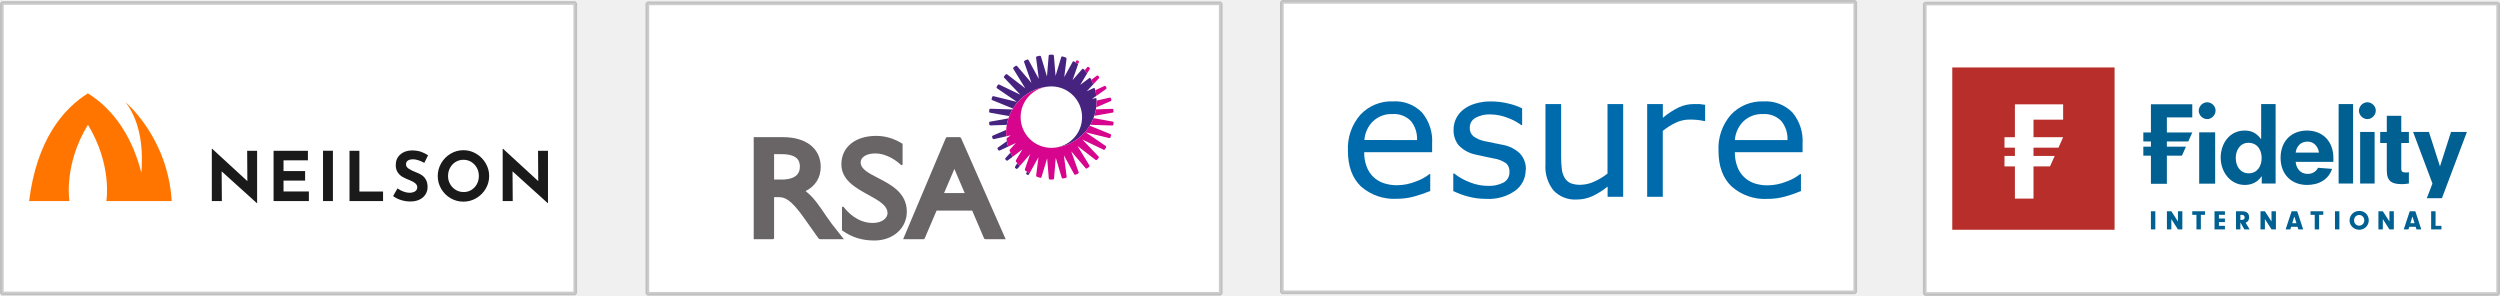
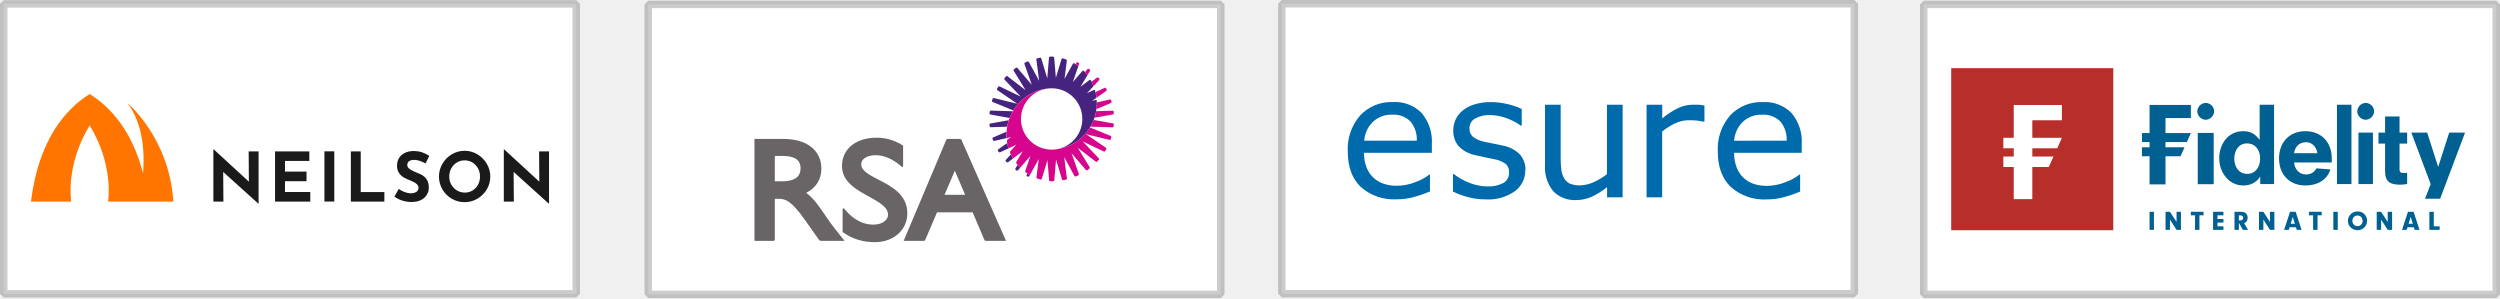
- <svg xmlns="http://www.w3.org/2000/svg" version="1.1" viewBox="0 0 334.639 39.602" fill="none" stroke="none" stroke-linecap="square" stroke-miterlimit="10" id="svg5" xml:space="preserve" width="334.639" height="39.602">
+ <svg xmlns="http://www.w3.org/2000/svg" version="1.1" viewBox="0 0 335.143 39.965" fill="none" stroke="none" stroke-linecap="square" stroke-miterlimit="10" id="svg5" xml:space="preserve" width="335.143" height="39.965">
  <defs id="defs5">
    <linearGradient id="swatch9">
      <stop style="stop-color:#000000;stop-opacity:1;" offset="0" id="stop9" />
    </linearGradient>
    <clipPath id="clipPath2458">
      <path d="M 0,0 H 595.276 V 841.89 H 0 Z" id="path2460" />
    </clipPath>
    <clipPath id="clipPath2466">
      <path d="M 431.68,746.748 H 559.843 V 812.89 H 431.68 Z" id="path2468" />
    </clipPath>
    <clipPath id="clipPath2476">
      <path d="m 434.91,748.318 h 115.935 v 59.856 H 434.91 Z" id="path2478" />
    </clipPath>
    <clipPath id="clipPath2496">
      <path d="M 0,-9.921 H 609.449 V 485.843 H 0 Z" id="path2498" />
    </clipPath>
    <clipPath id="clipPath2504">
      <path d="m -23.798,-9.696 c 0,0 1.429,0.677 1.805,0.828 0.376,0.15 1.203,0.601 1.203,0.601 0,0 1.128,1.354 2.03,1.73 0.902,0.376 3.309,1.278 3.459,1.654 0.15,0.376 1.955,1.353 2.632,1.729 0.677,0.376 2.481,1.279 2.481,1.279 0,0 0.903,1.128 1.805,1.579 0.902,0.451 2.707,1.654 2.707,1.654 0,0 1.504,1.354 2.406,1.805 0.903,0.451 1.805,0.902 1.805,0.902 0,0 2.105,1.73 2.932,2.256 0.828,0.526 2.482,1.128 2.482,1.128 0,0 1.429,1.579 2.181,1.955 0.752,0.376 1.879,0.978 1.879,0.978 0,0 1.053,0.752 1.354,0.902 0.301,0.15 1.128,0.827 1.504,1.203 0.376,0.376 1.353,0.827 1.353,0.827 0,0 0.978,0.677 1.429,0.903 0.451,0.225 1.203,0.752 1.203,0.752 0,0 0.677,0.902 1.504,1.428 0.827,0.527 1.579,0.978 1.579,0.978 0,0 1.579,0.977 1.88,1.128 0.301,0.15 0.677,0.752 1.354,1.128 0.676,0.376 1.729,0.827 1.729,0.827 0,0 0.827,0.827 1.504,1.278 0.677,0.451 1.128,0.752 1.128,0.752 0,0 0.752,0.827 1.278,1.128 0.527,0.301 0.978,0.526 0.978,0.526 0,0 0.977,0.827 1.504,1.128 0.526,0.301 1.203,0.677 1.203,0.677 0,0 0.376,0.526 1.203,1.053 0.827,0.526 1.203,0.677 1.203,0.677 0,0 0.827,1.127 1.805,1.729 0.977,0.602 1.428,0.827 1.428,0.827 0,0 0.828,0.827 1.504,1.203 0.677,0.376 1.279,0.602 1.279,0.602 0,0 1.804,1.504 2.255,1.88 0.452,0.376 0.903,1.053 1.504,1.353 0.602,0.301 1.354,0.602 1.354,0.602 0,0 1.128,0.977 1.805,1.429 0.676,0.451 0.977,0.676 0.977,0.676 0,0 1.128,1.053 1.805,1.429 0.677,0.376 1.654,0.978 1.654,0.978 0,0 0.226,0.752 0.827,0.977 0.602,0.226 0.677,0.301 0.677,0.301 0,0 1.278,1.353 2.105,1.88 0.828,0.526 2.106,1.429 2.106,1.429 0,0 0.827,0.676 1.128,0.902 0.301,0.225 0.752,0.601 0.752,0.601 0,0 0.451,0.903 2.03,2.031 1.579,1.128 2.632,1.729 2.632,1.729 0,0 1.729,1.88 2.481,2.707 0.752,0.827 1.579,1.579 2.482,2.181 0.902,0.601 1.729,0.977 1.729,0.977 0,0 1.579,2.106 2.858,3.234 1.278,1.128 2.932,1.654 2.932,1.654 0,0 1.73,2.331 2.782,3.083 1.053,0.752 3.008,1.579 3.008,1.579 0,0 1.579,2.106 2.557,2.858 0.977,0.752 2.932,1.804 2.932,1.804 0,0 2.031,2.557 3.083,3.384 1.053,0.827 2.933,1.655 2.933,1.655 0,0 1.654,1.804 2.482,2.556 0.827,0.752 2.556,1.579 2.556,1.579 0,0 1.579,1.955 2.632,2.858 1.053,0.902 3.008,2.03 3.008,2.03 0,0 1.278,2.181 2.481,3.158 1.203,0.978 3.158,1.88 3.158,1.88 0,0 1.354,2.256 2.858,3.534 1.504,1.279 3.459,2.031 3.459,2.031 0,0 1.278,2.481 2.481,3.534 1.203,1.053 3.76,2.256 3.76,2.256 0,0 1.278,2.631 2.933,3.985 1.654,1.354 3.083,1.955 3.083,1.955 0,0 1.353,2.707 2.782,3.835 1.428,1.128 3.233,2.331 3.233,2.331 0,0 1.73,3.234 3.158,4.361 1.429,1.128 3.61,2.106 3.61,2.106 0,0 1.654,3.309 3.083,4.286 1.428,0.978 3.308,1.88 3.308,1.88 0,0 1.053,2.857 2.858,4.361 1.804,1.504 3.383,2.106 3.383,2.106 0,0 1.58,3.684 2.933,4.662 1.354,0.977 3.76,2.105 3.76,2.105 0,0 1.128,2.933 2.707,4.136 1.579,1.203 3.76,2.331 3.76,2.331 0,0 0.902,3.309 2.782,4.738 1.88,1.428 4.06,2.406 4.06,2.406 0,0 0.752,2.857 2.632,4.512 1.88,1.654 4.286,2.782 4.286,2.782 0,0 0.677,2.857 2.858,4.812 2.18,1.955 3.985,2.858 3.985,2.858 0,0 0.752,3.008 3.609,5.188 2.858,2.181 3.76,2.632 3.76,2.632 0,0 0.902,3.384 3.008,5.113 2.105,1.73 4.211,3.008 4.211,3.008 0,0 0.526,3.234 2.932,5.113 2.407,1.88 3.835,2.858 3.835,2.858 0,0 1.354,4.06 3.234,5.489 1.88,1.429 3.91,2.782 3.91,2.782 0,0 1.654,4.211 3.609,5.941 1.955,1.729 4.061,2.557 4.061,2.557 0,0 0.526,3.308 2.406,5.263 1.88,1.955 3.459,2.933 3.459,2.933 0,0 1.354,3.384 3.459,5.414 2.105,2.03 4.211,3.609 4.211,3.609 0,0 0.601,3.685 3.158,5.715 2.557,2.03 4.286,3.234 4.286,3.234 0,0 1.429,4.135 3.76,6.166 2.331,2.03 3.91,3.383 3.91,3.383 0,0 0.902,3.234 3.534,5.715 2.632,2.482 4.662,3.76 4.662,3.76 0,0 0.602,3.534 3.459,5.94 2.858,2.407 3.234,2.256 3.234,2.256 l 2.105,1.579 c 0,0 0.226,2.482 3.083,5.039 2.858,2.556 3.309,2.406 3.309,2.406 0,0 1.278,1.053 1.804,1.429 0.527,0.375 0.903,0.676 0.903,0.676 0,0 0.601,2.632 2.782,4.813 2.181,2.18 3.835,2.782 3.835,2.782 0,0 1.203,0.978 1.579,1.203 0.376,0.226 0.978,0.677 0.978,0.677 0,0 1.127,3.309 3.308,5.113 2.181,1.805 4.286,2.632 4.286,2.632 l 2.031,1.203 c 0,0 0.751,2.707 3.308,4.888 2.557,2.181 5.038,3.083 5.038,3.083 l 2.557,1.729 c 0,0 0.827,2.933 3.835,4.738 3.008,1.804 4.887,2.707 4.887,2.707 l 1.88,1.128 c 0,0 1.354,3.008 4.136,4.887 2.782,1.88 4.888,2.256 4.888,2.256 l 2.03,1.354 c 0,0 0.902,2.707 4.286,4.888 3.384,2.18 6.091,2.782 6.091,2.782 l 1.805,0.977 c 0,0 1.503,3.234 4.286,4.662 2.782,1.429 5.94,2.031 5.94,2.031 l 2.331,1.579 c 0,0 1.955,2.932 5.038,4.587 3.083,1.654 5.79,2.03 5.79,2.03 0,0 0.978,0.902 1.805,1.278 0.827,0.376 1.053,0.677 1.053,0.677 0,0 2.18,3.234 5.188,4.437 3.008,1.203 5.715,1.278 5.715,1.278 l 1.955,0.978 c 0,0 1.504,2.932 5.414,4.662 3.91,1.729 5.94,1.278 5.94,1.278 l 2.331,1.354 c 0,0 2.858,3.233 6.016,4.361 3.158,1.128 6.016,0.752 6.016,0.752 0,0 0.977,0.752 1.428,1.053 0.452,0.3 1.128,0.601 1.128,0.601 0,0 3.309,2.858 6.317,4.061 3.007,1.203 6.015,0.752 6.015,0.752 l 1.579,1.128 c 0,0 2.482,3.083 5.941,4.361 3.459,1.278 6.993,1.053 6.993,1.053 0,0 0.902,0.676 1.805,1.052 0.902,0.376 1.203,0.602 1.203,0.602 0,0 2.857,2.782 5.94,3.76 3.083,0.977 6.843,0.3 6.843,0.3 l 1.429,0.452 c 0,0 2.631,3.233 6.842,4.135 4.211,0.903 7.896,0.602 7.896,0.602 l 1.504,0.752 c 0,0 2.18,2.632 7.519,3.76 5.339,1.128 7.294,0.225 7.294,0.225 l 2.482,0.903 c 0,0 3.083,2.03 6.241,2.556 3.158,0.527 5.94,0.075 5.94,0.075 0,0 0.903,0.376 2.03,0.752 1.128,0.376 1.805,0.677 1.805,0.677 0,0 3.406,1.839 6.016,2.406 3.459,0.752 7.67,-0.526 7.67,-0.526 0,0 1.127,0.602 1.654,0.978 0.526,0.376 3.261,2.107 7.219,2.707 4.962,0.752 7.82,-0.752 7.82,-0.752 0,0 3.835,3.008 8.798,3.384 4.963,0.376 7.669,-0.903 7.669,-0.903 0,0 5.415,3.083 9.55,2.858 4.136,-0.226 6.993,-1.279 6.993,-1.279 0,0 1.354,0.226 1.88,0.376 0.527,0.151 4.211,1.805 7.896,1.88 3.684,0.075 7.519,-1.278 8.196,-1.278 0.677,0 3.91,1.729 7.595,1.504 3.684,-0.226 7.444,-1.955 8.196,-1.955 0.752,0 1.429,1.128 3.008,1.428 1.579,0.301 1.181,0.532 1.181,0.532 l 0.623,-416.567 z" id="path2506" />
    </clipPath>
    <clipPath id="clipPath2512">
      <path d="m -1.096,-0.929 h 597.36 V 485.843 H -1.096 Z" id="path2514" />
    </clipPath>
    <style id="style10">.cls-1{fill:#006bac;}</style>
    <clipPath id="clipPath4568" clipPathUnits="userSpaceOnUse">
      <path id="path4566" d="M 0,0 H 595.276 V 841.89 H 0 Z" />
    </clipPath>
    <clipPath id="clipPath4542" clipPathUnits="userSpaceOnUse">
      <path id="path4540" d="M 0,0 H 595.276 V 841.89 H 0 Z" />
    </clipPath>
    <clipPath id="clipPath4510" clipPathUnits="userSpaceOnUse">
      <path id="path4508" d="M 0,0 H 595.276 V 841.89 H 0 Z" />
    </clipPath>
    <clipPath id="clipPath4568-5" clipPathUnits="userSpaceOnUse">
      <path id="path4566-5" d="M 0,0 H 595.276 V 841.89 H 0 Z" />
    </clipPath>
    <clipPath id="clipPath4542-4" clipPathUnits="userSpaceOnUse">
      <path id="path4540-1" d="M 0,0 H 595.276 V 841.89 H 0 Z" />
    </clipPath>
    <clipPath id="clipPath4510-8" clipPathUnits="userSpaceOnUse">
      <path id="path4508-8" d="M 0,0 H 595.276 V 841.89 H 0 Z" />
    </clipPath>
  </defs>
  <clipPath id="p.0">
    <path d="M 0,0 H 364.1 V 100 H 0 Z" clip-rule="nonzero" id="path1" />
  </clipPath>
-   <rect style="fill:#ffffff;fill-opacity:1;stroke:#000000;stroke-width:0.496;stroke-linecap:butt;stroke-linejoin:bevel;stroke-dasharray:none;stroke-opacity:0.2" id="rect11-0-5-6" width="76.751" height="38.876" x="257.64" y="0.479" />
-   <rect style="fill:#ffffff;fill-opacity:1;stroke:#000000;stroke-width:0.496;stroke-linecap:butt;stroke-linejoin:bevel;stroke-dasharray:none;stroke-opacity:0.2" id="rect11-0-5" width="76.751" height="38.876" x="171.583" y="0.248" />
-   <rect style="fill:#ffffff;fill-opacity:1;stroke:#000000;stroke-width:0.496;stroke-linecap:butt;stroke-linejoin:bevel;stroke-dasharray:none;stroke-opacity:0.2" id="rect11-0" width="76.751" height="38.876" x="86.652" y="0.445" />
-   <rect style="fill:#ffffff;fill-opacity:1;stroke:#000000;stroke-width:0.496;stroke-linecap:butt;stroke-linejoin:bevel;stroke-dasharray:none;stroke-opacity:0.2" id="rect11" width="76.751" height="38.876" x="0.248" y="0.405" />
-   <g clip-path="url(#clipPath1)" id="g2464" transform="matrix(0.4155254,0,0,-0.4155254,-79.82712,343.1384)">
+   <rect style="fill:#ffffff;fill-opacity:1;stroke:#000000;stroke-width:1;stroke-linecap:butt;stroke-linejoin:bevel;stroke-dasharray:none;stroke-opacity:0.2" id="rect11-0-5-6" width="76.751" height="38.876" x="257.892" y="0.589" />
+   <rect style="fill:#ffffff;fill-opacity:1;stroke:#000000;stroke-width:1;stroke-linecap:butt;stroke-linejoin:bevel;stroke-dasharray:none;stroke-opacity:0.2" id="rect11-0-5" width="76.751" height="38.876" x="171.835" y="0.5" />
+   <rect style="fill:#ffffff;fill-opacity:1;stroke:#000000;stroke-width:1;stroke-linecap:butt;stroke-linejoin:bevel;stroke-dasharray:none;stroke-opacity:0.2" id="rect11-0" width="76.751" height="38.876" x="86.903" y="0.589" />
+   <rect style="fill:#ffffff;fill-opacity:1;stroke:#000000;stroke-width:1;stroke-linecap:round;stroke-linejoin:bevel;stroke-dasharray:none;stroke-opacity:0.2" id="rect11" width="76.751" height="38.876" x="0.5" y="0.515" />
+   <g clip-path="url(#clipPath1)" id="g2464" transform="matrix(0.4155254,0,0,-0.4155254,-79.57523,343.4076)">
    <path d="m 496.23,763.599 3.323,7.771 3.322,-7.771 z m 5.463,17.733 c -0.067,0.154 -0.26,0.279 -0.427,0.279 h -4.05 c -0.168,0 -0.358,-0.127 -0.423,-0.28 L 483.038,748.73 h 6.531 c 0.167,0 0.358,0.126 0.424,0.28 l 3.819,8.932 h 11.481 l 3.819,-8.932 c 0.066,-0.154 0.256,-0.28 0.424,-0.28 h 6.54 z M 484.23,757.608 c 0,-2.606 -1.069,-4.981 -3.011,-6.687 -1.909,-1.679 -4.548,-2.603 -7.431,-2.603 -3.869,0 -7.074,0.963 -10.088,3.03 l -0.353,0.241 v 7.342 c 0,0.168 0.137,0.304 0.305,0.304 0.098,0 0.184,-0.046 0.24,-0.117 1.225,-1.604 4.481,-5.143 9.342,-5.143 3.486,0 4.784,1.919 4.784,3.13 0,2.523 -2.888,4.11 -6.23,5.948 -4.051,2.226 -8.642,4.75 -8.642,9.817 0,2.747 1.093,5.068 3.161,6.713 2.005,1.596 4.801,2.44 8.086,2.44 2.788,0 5.583,-0.801 8.085,-2.317 l 0.391,-0.237 v -6.588 c 0,-0.168 -0.136,-0.304 -0.305,-0.304 -0.066,0 -0.128,0.022 -0.178,0.059 -1.172,1.107 -4.374,3.73 -8.396,3.73 -2.727,0 -4.632,-1.193 -4.632,-2.9 0,-2.13 2.595,-3.462 5.602,-5.006 4.13,-2.12 9.27,-4.759 9.27,-10.852 m -35.427,11.823 c -0.962,-0.981 -2.632,-1.478 -4.965,-1.478 h -2.364 v 8.184 h 2.364 c 5.267,0 5.915,-2.239 5.944,-3.925 0.022,-1.16 -0.307,-2.096 -0.979,-2.781 m 13.657,-18.799 c -2.01,2.526 -2.842,3.572 -4.185,5.551 l -0.112,0.166 c -2.206,3.277 -4.01,5.96 -6.545,7.883 3.16,1.605 4.879,4.333 4.879,7.813 0,2.913 -1.159,5.349 -3.352,7.047 -2.128,1.648 -5.155,2.519 -8.752,2.519 H 434.91 V 748.73 h 6.159 c 0.223,0 0.405,0.183 0.405,0.406 v 13.16 h 1.255 c 2.137,0 3.994,-0.488 8.462,-6.806 l 4.545,-6.428 c 0.129,-0.182 0.417,-0.332 0.64,-0.332 h 7.597 z" id="path2470" style="fill:#696566;fill-opacity:1;fill-rule:nonzero;stroke:none" />
    <g id="g2472">
      <g clip-path="url(#clipPath2476)" id="g2474">
        <path d="m 519.093,772.067 c -0.088,-0.147 -0.045,-0.348 0.097,-0.446 l 0.263,-0.183 c 0.142,-0.098 0.35,-0.072 0.463,0.058 l 0.725,0.834 c -0.294,0.291 -0.575,0.595 -0.844,0.91 z m 3.613,-2.091 c -0.056,-0.163 0.028,-0.35 0.187,-0.417 l 0.244,-0.101 c 0.158,-0.067 0.357,0.003 0.44,0.153 l 0.187,0.34 c -0.299,0.171 -0.592,0.354 -0.878,0.546 z m -6.707,4.894 c -0.118,-0.126 -0.117,-0.331 10e-4,-0.457 l 0.258,-0.274 c 0.118,-0.126 0.328,-0.144 0.465,-0.04 l 1.596,1.198 c -0.254,0.427 -0.487,0.866 -0.699,1.319 z m 29.347,19.107 c -0.02,0.15 -0.151,0.241 -0.307,0.206 l -1.169,-0.264 1.397,0.984 c -0.094,0.813 -0.254,1.605 -0.471,2.37 -0.048,0.158 -0.207,0.23 -0.359,0.159 l -2.225,-1.03 2.11,2.27 c -0.259,0.656 -0.562,1.288 -0.907,1.893 -0.082,0.149 -0.261,0.187 -0.398,0.084 l -2.918,-2.192 2.244,3.735 c -0.371,0.493 -0.774,0.96 -1.202,1.402 -0.119,0.107 -0.294,0.098 -0.402,-0.025 l -3.103,-3.569 1.774,5.124 c -0.427,0.323 -0.873,0.623 -1.333,0.9 -0.145,0.083 -0.329,0.033 -0.41,-0.115 v 0 l -2.722,-4.928 0.741,5.885 c 0.021,0.168 -0.09,0.35 -0.247,0.41 -0.351,0.127 -0.709,0.24 -1.071,0.341 h -0.001 c -0.166,0.047 -0.342,-0.049 -0.392,-0.214 l -1.827,-6.037 -0.002,-0.003 -0.539,6.498 c -0.015,0.172 -0.167,0.312 -0.34,0.312 h -0.999 c -0.173,0 -0.325,-0.14 -0.339,-0.312 l -0.557,-6.706 -1.928,6.442 c -0.05,0.165 -0.228,0.271 -0.397,0.235 l -0.921,-0.196 c -0.169,-0.036 -0.289,-0.205 -0.267,-0.376 l 0.887,-6.88 -3.317,6.088 c -0.082,0.151 -0.278,0.217 -0.436,0.147 l -0.81,-0.36 c -0.156,-0.07 -0.238,-0.26 -0.181,-0.423 l 2.377,-6.741 -4.639,5.432 c -0.112,0.13 -0.317,0.155 -0.457,0.054 l -0.671,-0.488 c -0.139,-0.101 -0.179,-0.304 -0.09,-0.451 l 3.848,-6.277 -5.83,4.488 c -0.136,0.105 -0.342,0.086 -0.457,-0.042 l -0.518,-0.574 c -0.116,-0.128 -0.112,-0.335 0.007,-0.46 l 5.225,-5.49 -6.826,3.282 c -0.156,0.075 -0.354,0.013 -0.439,-0.136 l -0.359,-0.62 c -0.086,-0.149 -0.039,-0.351 0.102,-0.448 l 6.442,-4.399 -7.572,1.853 c -0.166,0.042 -0.347,-0.059 -0.4,-0.223 l -0.204,-0.627 c -0.054,-0.163 0.033,-0.351 0.193,-0.417 l 6.686,-2.734 c 2.377,3.874 6.477,6.62 11.331,7.093 0.342,0.036 0.687,0.054 1.039,0.054 5.466,0 9.897,-4.43 9.897,-9.897 0,-5.191 -3.996,-9.447 -9.08,-9.863 h 10e-4 c 5.215,0.432 9.584,3.483 11.924,7.753 1.302,2.377 1.975,5.132 1.814,8.023 m -28.897,-13.68 -2.889,-2.037 c -0.141,-0.099 -0.183,-0.301 -0.094,-0.448 l 0.225,-0.37 c 0.09,-0.148 0.29,-0.209 0.447,-0.137 l 2.73,1.264 c -0.173,0.562 -0.312,1.138 -0.419,1.728 m -5.437,9.203 6.204,-1.112 c 0.29,0.747 0.638,1.466 1.039,2.152 l -7.11,0.228 c -0.171,0.005 -0.326,-0.13 -0.344,-0.302 l -0.064,-0.599 c -0.018,-0.172 0.106,-0.337 0.275,-0.367 m 5.943,-1.844 -5.94,-1.055 c -0.169,-0.031 -0.293,-0.195 -0.276,-0.367 l 0.058,-0.543 c 0.018,-0.172 0.173,-0.307 0.346,-0.301 l 5.289,0.177 c 0.124,0.714 0.3,1.411 0.523,2.089 m -0.715,-3.701 -4.351,-1.869 c -0.158,-0.069 -0.241,-0.258 -0.184,-0.42 l 0.161,-0.463 c 0.057,-0.162 0.241,-0.264 0.409,-0.226 l 3.974,0.903 c -0.051,0.7 -0.052,1.393 -0.009,2.075" id="path2480" style="fill:#472380;fill-opacity:1;fill-rule:nonzero;stroke:none" />
        <path d="m 549.846,782.58 -6.685,2.734 c -2.371,-3.863 -6.457,-6.605 -11.294,-7.089 v 10e-4 c -0.355,-0.038 -0.714,-0.059 -1.077,-0.059 -5.466,0 -9.897,4.431 -9.897,9.897 0,5.116 3.881,9.324 8.858,9.843 -8.098,-0.79 -14.098,-7.903 -13.502,-16.027 l 1.461,0.33 -1.142,-0.804 c -0.004,-0.002 -0.008,-0.005 -0.012,-0.007 v 0 c -0.14,-0.099 -0.233,-0.32 -0.205,-0.489 l -10e-4,-0.002 0.003,-0.002 c 0.111,-0.803 0.284,-1.583 0.515,-2.337 l 2.499,1.157 -1.904,-2.048 h 0.001 c -0.118,-0.126 -0.157,-0.358 -0.087,-0.515 0,0 -10e-4,0 -10e-4,-10e-4 0.272,-0.647 0.588,-1.269 0.943,-1.865 l 3.161,2.375 -2.093,-3.483 c -0.082,-0.148 -0.065,-0.371 0.041,-0.502 0.377,-0.477 0.782,-0.931 1.213,-1.358 l 3.302,3.8 -1.685,-4.869 c -0.036,-0.158 0.033,-0.349 0.163,-0.442 v 0 c 0.432,-0.312 0.88,-0.602 1.343,-0.867 l 2.868,5.191 -0.74,-5.879 c -0.021,-0.168 0.088,-0.349 0.246,-0.41 0.352,-0.126 0.71,-0.24 1.073,-0.341 h 0.002 c 0.165,-0.047 0.342,0.049 0.392,0.214 l 1.822,6.029 c 0.004,0.007 0.007,0.011 0.007,0.011 l 0.539,-6.499 c 0.014,-0.171 0.167,-0.312 0.34,-0.312 h 0.999 c 0.171,0 0.324,0.141 0.338,0.312 l 0.557,6.707 1.929,-6.442 c 0.049,-0.165 0.227,-0.271 0.396,-0.235 l 0.922,0.196 c 0.168,0.036 0.289,0.205 0.266,0.375 l -0.887,6.881 3.317,-6.088 c 0.083,-0.151 0.279,-0.218 0.436,-0.147 l 0.81,0.36 c 0.156,0.07 0.239,0.26 0.181,0.422 l -2.376,6.742 4.639,-5.432 c 0.112,-0.131 0.317,-0.155 0.456,-0.054 l 0.671,0.487 c 0.14,0.102 0.18,0.305 0.091,0.451 l -3.848,6.278 5.829,-4.488 c 0.137,-0.106 0.343,-0.087 0.459,0.042 l 0.516,0.574 c 0.116,0.128 0.113,0.335 -0.006,0.46 l -5.226,5.489 6.826,-3.281 c 0.156,-0.075 0.354,-0.014 0.44,0.135 l 0.359,0.621 c 0.085,0.149 0.039,0.351 -0.103,0.448 l -6.441,4.398 7.572,-1.853 c 0.166,-0.041 0.347,0.059 0.4,0.223 l 0.204,0.628 c 0.053,0.163 -0.034,0.351 -0.193,0.416 m 0.721,4.049 -6.203,1.112 c -0.289,-0.747 -0.637,-1.466 -1.038,-2.152 l 7.108,-0.228 c 0.172,-0.006 0.327,0.13 0.346,0.301 l 0.063,0.6 c 0.018,0.171 -0.107,0.337 -0.276,0.367 m -10.926,19.162 c 0.056,0.163 -0.025,0.356 -0.181,0.428 l -0.238,0.112 c -0.156,0.073 -0.352,0.01 -0.435,-0.141 l -0.248,-0.454 c 0.298,-0.193 0.588,-0.398 0.871,-0.612 z m 4.986,-17.318 5.937,1.055 c 0.17,0.03 0.294,0.196 0.276,0.367 l -0.057,0.542 c -0.018,0.172 -0.174,0.308 -0.346,0.302 l -5.288,-0.177 c -0.125,-0.714 -0.3,-1.412 -0.522,-2.089 m 0.621,2.746 4.685,2.013 c 0.158,0.068 0.247,0.258 0.197,0.423 l -0.142,0.469 c -0.05,0.165 -0.228,0.268 -0.396,0.23 l -4.224,-0.963 c 0.013,-0.735 -0.028,-1.461 -0.12,-2.172 m 0.884,9.397 c 0.117,0.126 0.121,0.336 0.008,0.467 l -0.247,0.284 c -0.113,0.131 -0.317,0.152 -0.454,0.048 l -1.762,-1.329 c 0.239,-0.458 0.454,-0.929 0.646,-1.414 z m -0.864,-5.713 3.156,2.223 c 0.141,0.099 0.188,0.304 0.104,0.454 l -0.208,0.38 c -0.084,0.151 -0.28,0.215 -0.436,0.142 l -2.945,-1.37 c 0.146,-0.595 0.256,-1.206 0.329,-1.829 m -2.923,7.287 c -0.259,0.343 -0.532,0.675 -0.82,0.993 l 0.837,0.967 c 0.113,0.13 0.318,0.152 0.455,0.048 l 0.255,-0.194 c 0.138,-0.103 0.178,-0.309 0.088,-0.457 z" id="path2482" style="fill:#d7058d;fill-opacity:1;fill-rule:nonzero;stroke:none" />
      </g>
    </g>
  </g>
-   <g id="g6" transform="matrix(0.138908,0,0,0.138908,3.896415,12.49575)">
+   <g id="g6" transform="matrix(0.138908,0,0,0.138908,4.148314,12.6061)">
    <path d="m 219.71,55.3 v 50.48 h -0.25 l -33.92,-30.62 0.2,28.66 h -9.68 V 53.44 h 0.39 l 33.87,31.12 -0.2,-29.2 h 9.59 v -0.05 z m 48.96,0 v 9.24 h -23.5 v 10.32 h 20.79 v 9.24 h -20.79 v 10.47 h 24.43 v 9.24 H 235.58 V 55.34 h 33.08 v -0.05 z m 24.09,0 v 48.47 h -9.54 V 55.3 Z m 25.51,0 v 39.28 h 22.81 v 9.24 H 308.74 V 55.35 h 9.54 V 55.3 Z m 51.61,8.26 c -2.11,0 -3.74,0.44 -4.92,1.23 -1.18,0.84 -1.77,2.06 -1.77,3.74 0,1.52 0.84,2.9 2.56,4.03 1.67,1.18 3.93,2.26 6.73,3.34 2.26,0.84 4.23,1.77 5.85,2.85 1.62,1.08 3,2.56 4.03,4.42 1.08,1.87 1.62,4.28 1.62,7.18 0,2.51 -0.64,4.82 -1.97,6.93 -1.28,2.11 -3.2,3.83 -5.7,5.06 -2.51,1.23 -5.51,1.87 -8.95,1.87 -2.9,0 -5.75,-0.44 -8.65,-1.28 -2.85,-0.84 -5.51,-2.16 -7.96,-3.93 l 4.23,-7.42 c 1.67,1.23 3.59,2.26 5.75,3.05 2.16,0.79 4.08,1.18 5.8,1.18 2.02,0 3.79,-0.44 5.26,-1.28 1.47,-0.84 2.26,-2.26 2.26,-4.18 0,-2.51 -2.36,-4.67 -7.03,-6.54 -2.75,-1.08 -5.06,-2.16 -6.93,-3.15 -1.87,-1.03 -3.44,-2.46 -4.77,-4.33 -1.33,-1.87 -2.02,-4.28 -2.02,-7.13 0,-4.18 1.38,-7.52 4.13,-10.08 2.75,-2.56 6.39,-3.93 10.96,-4.13 3.59,0 6.59,0.39 9.04,1.23 2.41,0.84 4.77,1.97 7.03,3.44 l -3.64,7.32 C 376.64,64.72 373,63.54 369.86,63.54 Z m 27.24,3.74 c 2.21,-3.83 5.21,-6.88 9.04,-9.14 3.79,-2.26 7.91,-3.39 12.34,-3.39 4.43,0 8.55,1.13 12.34,3.39 3.79,2.26 6.83,5.31 9.09,9.14 2.26,3.83 3.39,7.91 3.39,12.34 0,4.43 -1.13,8.6 -3.39,12.39 -2.26,3.79 -5.31,6.78 -9.09,9 -3.78,2.22 -7.91,3.34 -12.34,3.34 -4.43,0 -8.6,-1.13 -12.39,-3.34 -3.79,-2.21 -6.78,-5.21 -9,-9 -2.21,-3.79 -3.34,-7.91 -3.34,-12.39 0,-4.48 1.13,-8.5 3.34,-12.34 z m 8.55,20.1 c 1.33,2.36 3.15,4.23 5.46,5.65 2.31,1.38 4.87,2.06 7.67,2.06 2.8,0 5.21,-0.69 7.42,-2.06 2.26,-1.38 3.98,-3.24 5.26,-5.6 1.28,-2.36 1.92,-4.96 1.92,-7.82 0,-2.86 -0.64,-5.55 -1.97,-7.91 -1.33,-2.36 -3.1,-4.23 -5.36,-5.65 -2.26,-1.38 -4.77,-2.06 -7.52,-2.06 -2.75,0 -5.26,0.69 -7.52,2.06 -2.26,1.38 -4.03,3.24 -5.36,5.65 -1.33,2.36 -1.97,5.01 -1.97,7.91 -0.05,2.8 0.64,5.41 1.97,7.77 z M 500,55.3 v 50.48 h -0.25 l -33.92,-30.62 0.2,28.66 h -9.68 V 53.44 h 0.39 l 33.87,31.12 -0.2,-29.2 H 500 v -0.05 z" style="fill:#1a1a1a;stroke-width:0" id="path1-0" />
    <path d="M 137.4,103.78 C 133.74,42.47 93.02,8.64 93.02,8.64 108.31,28.56 109.8,56.16 108.21,76.49 97.4,34.75 76.19,12.15 56.68,0 33.31,14.62 7.46,44.12 0,103.78 h 38.87 c 0,0 -5.92,-34.7 17.81,-73.51 23.68,38.82 17.76,73.51 17.76,73.51 z" style="fill:#ff7500;stroke-width:0" id="path2-3" />
  </g>
-   <g id="g54" transform="matrix(2.485752,0,0,2.485752,579.418,-848.9485)">
+   <g id="g54" transform="matrix(2.485752,0,0,2.485752,579.6699,-848.8381)">
    <path id="path16" d="m -155.976,349.722 h -3.659 a 2.117,2.117 0 0 0 0.138,0.794 1.476,1.476 0 0 0 0.929,0.878 2.196,2.196 0 0 0 0.701,0.106 2.754,2.754 0 0 0 1.021,-0.204 2.5,2.5 0 0 0 0.733,-0.402 h 0.034 v 0.915 a 6.932,6.932 0 0 1 -0.868,0.299 3.532,3.532 0 0 1 -0.931,0.122 2.683,2.683 0 0 1 -1.934,-0.667 q -0.699,-0.672 -0.699,-1.913 a 2.744,2.744 0 0 1 0.669,-1.945 2.289,2.289 0 0 1 1.759,-0.72 2.016,2.016 0 0 1 1.558,0.593 2.381,2.381 0 0 1 0.548,1.685 v 0.458 m -0.812,-0.654 a 1.513,1.513 0 0 0 -0.331,-1.024 1.267,1.267 0 0 0 -0.995,-0.376 1.439,1.439 0 0 0 -1.058,0.402 1.569,1.569 0 0 0 -0.452,0.997 z" class="cls-1" style="fill:#006bac;stroke-width:0.265" />
    <path id="path18" d="m -150.94,350.672 a 1.365,1.365 0 0 1 -0.564,1.124 2.453,2.453 0 0 1 -1.543,0.439 3.704,3.704 0 0 1 -1.016,-0.132 4.498,4.498 0 0 1 -0.775,-0.288 v -0.947 h 0.045 a 3.291,3.291 0 0 0 0.878,0.487 2.646,2.646 0 0 0 0.929,0.18 1.707,1.707 0 0 0 0.863,-0.183 0.619,0.619 0 0 0 0.31,-0.574 0.574,0.574 0 0 0 -0.169,-0.45 1.521,1.521 0 0 0 -0.651,-0.265 q -0.177,-0.04 -0.466,-0.095 -0.288,-0.056 -0.529,-0.116 a 1.738,1.738 0 0 1 -0.929,-0.513 1.283,1.283 0 0 1 -0.265,-0.831 1.36,1.36 0 0 1 0.127,-0.582 1.4,1.4 0 0 1 0.386,-0.489 1.852,1.852 0 0 1 0.638,-0.328 2.857,2.857 0 0 1 0.868,-0.122 3.908,3.908 0 0 1 0.908,0.108 3.44,3.44 0 0 1 0.765,0.265 v 0.9 h -0.045 a 2.99,2.99 0 0 0 -0.781,-0.407 2.646,2.646 0 0 0 -0.9,-0.167 1.545,1.545 0 0 0 -0.775,0.18 0.582,0.582 0 0 0 -0.318,0.529 0.566,0.566 0 0 0 0.191,0.466 1.484,1.484 0 0 0 0.606,0.265 q 0.23,0.053 0.529,0.108 c 0.191,0.034 0.352,0.069 0.479,0.098 a 1.77,1.77 0 0 1 0.9,0.463 1.222,1.222 0 0 1 0.315,0.878" class="cls-1" style="fill:#006bac;stroke-width:0.265" />
    <path id="path20" d="m -145.683,352.124 h -0.844 v -0.55 a 4.106,4.106 0 0 1 -0.82,0.516 2.043,2.043 0 0 1 -0.86,0.18 1.587,1.587 0 0 1 -1.228,-0.482 2.029,2.029 0 0 1 -0.439,-1.413 v -3.246 h 0.844 v 2.852 a 5.08,5.08 0 0 0 0.037,0.654 1.183,1.183 0 0 0 0.151,0.463 0.72,0.72 0 0 0 0.312,0.288 1.373,1.373 0 0 0 0.561,0.09 1.786,1.786 0 0 0 0.714,-0.169 3.315,3.315 0 0 0 0.722,-0.434 v -3.744 h 0.844 v 4.995" class="cls-1" style="fill:#006bac;stroke-width:0.265" />
    <path id="path22" d="m -141.281,348.044 h -0.045 a 3.376,3.376 0 0 0 -0.365,-0.061 4.109,4.109 0 0 0 -0.418,-0.018 1.725,1.725 0 0 0 -0.741,0.164 3.44,3.44 0 0 0 -0.706,0.445 v 3.551 h -0.841 v -4.995 h 0.844 v 0.738 a 4.141,4.141 0 0 1 0.884,-0.572 1.924,1.924 0 0 1 0.781,-0.167 q 0.22,0 0.318,0 l 0.294,0.042 v 0.873" class="cls-1" style="fill:#006bac;stroke-width:0.265" />
    <path id="path24" d="m -136.029,349.722 h -3.646 a 2.117,2.117 0 0 0 0.138,0.794 1.476,1.476 0 0 0 0.921,0.884 2.199,2.199 0 0 0 0.701,0.106 2.757,2.757 0 0 0 1.021,-0.204 2.511,2.511 0 0 0 0.733,-0.402 h 0.045 v 0.915 a 6.927,6.927 0 0 1 -0.868,0.299 3.532,3.532 0 0 1 -0.931,0.122 2.683,2.683 0 0 1 -1.942,-0.675 q -0.699,-0.672 -0.699,-1.913 a 2.744,2.744 0 0 1 0.669,-1.945 2.289,2.289 0 0 1 1.752,-0.717 2.016,2.016 0 0 1 1.558,0.593 2.381,2.381 0 0 1 0.548,1.685 v 0.458 m -0.812,-0.654 a 1.513,1.513 0 0 0 -0.331,-1.024 1.267,1.267 0 0 0 -0.995,-0.376 1.437,1.437 0 0 0 -1.058,0.402 1.572,1.572 0 0 0 -0.45,1 z" class="cls-1" style="fill:#006bac;stroke-width:0.265" />
  </g>
-   <g transform="matrix(1.835034,0,0,1.835034,179.1939,-106.1796)" id="layer1">
+   <g transform="matrix(1.835034,0,0,1.835034,179.4458,-106.0693)" id="layer1">
    <path id="path4498" style="fill:#b72e2a;fill-opacity:1;fill-rule:nonzero;stroke:none;stroke-width:0.353" d="m 44.756,74.622 h 11.839 V 62.783 h -11.839 z" />
    <g transform="matrix(0.3527778,0,0,-0.3527778,52.84216,66.5897)" id="g4500">
      <path id="path4502" style="fill:#ffffff;fill-opacity:1;fill-rule:nonzero;stroke:none" d="m 0,0 v 3.169 h -9.972 v -6.8 h -0.271 -1.881 v -2.164 h 0.596 1.556 v -1.71 h -0.333 -1.819 v -2.167 h 0.532 1.62 v -6.657 h 3.846 v 6.657 h 3.414 l 0.967,2.167 h -4.381 v 0.726 0.984 h 5.163 L 0,-3.631 H -6.126 V 0 Z" />
    </g>
    <g style="fill:#006092;fill-opacity:1" id="g4504" transform="matrix(0.3527778,0,0,-0.3527778,10.25606,354.2827)">
      <g style="fill:#006092;fill-opacity:1" clip-path="url(#clipPath4510-8)" id="g4506">
        <path id="path4512" style="fill:#006092;fill-opacity:1;fill-rule:nonzero;stroke:none" d="m 148.85,812.882 h 3.302 v -10.607 h -3.302 z m 12.937,-10.584 v 1.493 h -0.041 c -0.852,-1.265 -2.097,-1.785 -3.468,-1.785 -2.968,0 -4.983,2.676 -4.983,5.643 0,2.966 1.872,5.602 4.94,5.602 1.373,0 2.389,-0.435 3.386,-1.743 h 0.043 v 6.938 0.278 h 2.987 v -0.278 -16.148 z m -0.021,5.309 c 0,1.602 -0.872,3.111 -2.74,3.111 -1.721,0 -2.616,-1.536 -2.616,-3.153 0,-1.679 0.935,-3.154 2.698,-3.154 1.703,0 2.658,1.411 2.658,3.196 m 14.832,0 v -0.83 h -7.805 c 0.123,-1.241 0.891,-2.49 2.491,-2.49 0.916,0 1.723,0.437 2.138,1.267 l 2.907,-0.225 c -0.726,-2.183 -2.68,-3.323 -5.191,-3.323 -3.22,0 -5.459,2.199 -5.459,5.601 0,3.445 2.239,5.644 5.459,5.644 3.22,0 5.46,-2.199 5.46,-5.644 m -2.986,1.079 c -0.108,1.037 -0.896,2.281 -2.328,2.281 -1.557,0 -2.326,-1.079 -2.491,-2.281 z m 4.069,9.76 v -16.148 h 2.993 v 16.148 0.278 h -2.993 z m 5.947,0.655 c -0.998,0 -1.745,-0.888 -1.745,-1.764 0,-0.827 0.747,-1.718 1.745,-1.718 0.955,0 1.741,0.851 1.741,1.761 0,0.955 -0.849,1.721 -1.741,1.721 m -33.129,0 c -0.995,0 -1.743,-0.888 -1.743,-1.764 0,-0.827 0.748,-1.718 1.743,-1.718 0.958,0 1.741,0.851 1.741,1.761 0,0.955 -0.848,1.721 -1.741,1.721 m 31.632,-16.803 h 2.993 v 10.664 h -2.993 z m 10.079,2.344 c -0.182,-0.042 -0.348,-0.064 -0.6,-0.064 -0.769,0 -0.975,0.229 -0.975,0.706 v 5.397 h 1.575 v 2.281 h -1.575 v 3.336 h -2.992 v -3.336 h -1.367 v -2.281 h 1.367 v -5.729 c 0,-2.302 1.184,-2.779 3.136,-2.779 0.48,0 0.955,0.064 1.431,0.125 z m 3.707,-5.379 h 3.125 l 5.163,13.699 h -3.283 l -2.263,-7.055 h -0.04 l -2.265,7.055 h -3.276 l 4.004,-10.664 z M 137.3,809.914 v -1.857 h 1.569 v -5.82 h 3.3 v 5.82 h 3.116 l 0.826,1.857 h -3.942 v 1.085 h 4.427 l 0.826,1.857 h -5.253 v 3.116 h 5.253 v 2.71 h -8.553 v -5.826 H 137.3 v -1.857 h 1.569 v -1.085 z" />
      </g>
    </g>
    <path id="path4522" style="fill:#006092;fill-opacity:1;fill-rule:nonzero;stroke:none;stroke-width:0.353" d="m 59.246,74.596 h 0.321 v -1.323 h -0.321 z" />
    <g style="fill:#006092;fill-opacity:1" transform="matrix(0.3527778,0,0,-0.3527778,60.73528,74.59613)" id="g4524">
      <path id="path4526" style="fill:#006092;fill-opacity:1;fill-rule:nonzero;stroke:none" d="M 0,0 H -0.911 V 3.75 H 0 L 1.366,1.642 V 3.75 H 2.277 V 0 H 1.366 L 0,2.137 Z" />
    </g>
    <g style="fill:#006092;fill-opacity:1" transform="matrix(0.3527778,0,0,-0.3527778,62.88871,74.59613)" id="g4528">
      <path id="path4530" style="fill:#006092;fill-opacity:1;fill-rule:nonzero;stroke:none" d="M 0,0 H -0.911 V 3.014 H -1.777 V 3.75 H 0.86 V 3.014 H 0 Z" />
    </g>
    <g style="fill:#006092;fill-opacity:1" transform="matrix(0.3527778,0,0,-0.3527778,64.20732,73.80274)" id="g4532">
      <path id="path4534" style="fill:#006092;fill-opacity:1;fill-rule:nonzero;stroke:none" d="M 0,0 H 1.237 V -0.737 H 0 v -0.776 h 1.237 v -0.736 h -2.148 v 3.75 H 1.237 V 0.765 H 0 Z" />
    </g>
    <g style="fill:#006092;fill-opacity:1" id="g4536" transform="matrix(0.3527778,0,0,-0.3527778,10.25606,354.2827)">
      <g style="fill:#006092;fill-opacity:1" clip-path="url(#clipPath4542-4)" id="g4538">
        <g style="fill:#006092;fill-opacity:1" transform="translate(157.3673,792.8123)" id="g4544">
          <path id="path4546" style="fill:#006092;fill-opacity:1;fill-rule:nonzero;stroke:none" d="M 0,0 H -0.911 V 3.75 H 0.304 C 0.799,3.75 1.158,3.66 1.406,3.469 1.664,3.267 1.811,2.929 1.811,2.519 1.811,1.951 1.569,1.569 1.085,1.378 L 1.912,0 H 0.821 L 0,1.451 Z m 0.293,1.962 c 0.376,0 0.595,0.191 0.595,0.517 0,0.316 -0.213,0.523 -0.54,0.523 H 0 v -1.04 z" />
        </g>
      </g>
    </g>
    <g style="fill:#006092;fill-opacity:1" transform="matrix(0.3527778,0,0,-0.3527778,67.56023,74.59613)" id="g4548">
      <path id="path4550" style="fill:#006092;fill-opacity:1;fill-rule:nonzero;stroke:none" d="M 0,0 H -0.91 V 3.75 H 0 L 1.367,1.642 V 3.75 h 0.91 V 0 H 1.367 L 0,2.137 Z" />
    </g>
    <g style="fill:#006092;fill-opacity:1" transform="matrix(0.3527778,0,0,-0.3527778,69.47334,74.40574)" id="g4552">
      <path id="path4554" style="fill:#006092;fill-opacity:1;fill-rule:nonzero;stroke:none" d="M 0,0 -0.163,-0.54 H -1.136 L 0.101,3.21 H 1.26 L 2.491,-0.54 H 1.49 L 1.327,0 Z M 0.663,2.136 0.225,0.737 h 0.877 z" />
    </g>
    <g style="fill:#006092;fill-opacity:1" transform="matrix(0.3527778,0,0,-0.3527778,71.51617,74.59613)" id="g4556">
      <path id="path4558" style="fill:#006092;fill-opacity:1;fill-rule:nonzero;stroke:none" d="M 0,0 H -0.911 V 3.014 H -1.777 V 3.75 H 0.86 V 3.014 H 0 Z" />
    </g>
    <path id="path4560" style="fill:#006092;fill-opacity:1;fill-rule:nonzero;stroke:none;stroke-width:0.353" d="m 72.672,74.596 h 0.322 v -1.323 h -0.322 z" />
    <g style="fill:#006092;fill-opacity:1" id="g4562" transform="matrix(0.3527778,0,0,-0.3527778,10.25606,354.2827)">
      <g style="fill:#006092;fill-opacity:1" clip-path="url(#clipPath4568-5)" id="g4564">
        <g style="fill:#006092;fill-opacity:1" transform="translate(183.9129,794.6791)" id="g4570">
          <path id="path4572" style="fill:#006092;fill-opacity:1;fill-rule:nonzero;stroke:none" d="m 0,0 c 0,-1.074 -0.877,-1.94 -1.962,-1.94 -1.119,0 -2.006,0.854 -2.006,1.934 0,0.545 0.219,1.052 0.629,1.439 0.359,0.338 0.848,0.523 1.399,0.523 C -0.831,1.956 0,1.118 0,0 m -3.042,0.005 c 0,-0.618 0.467,-1.102 1.063,-1.102 0.584,0 1.057,0.484 1.057,1.085 0,0.641 -0.45,1.124 -1.051,1.124 -0.614,0 -1.069,-0.471 -1.069,-1.107" />
        </g>
      </g>
    </g>
    <g style="fill:#006092;fill-opacity:1" transform="matrix(0.3527778,0,0,-0.3527778,76.16176,74.59613)" id="g4574">
      <path id="path4576" style="fill:#006092;fill-opacity:1;fill-rule:nonzero;stroke:none" d="M 0,0 H -0.911 V 3.75 H 0 L 1.366,1.642 V 3.75 H 2.277 V 0 H 1.366 L 0,2.137 Z" />
    </g>
    <g style="fill:#006092;fill-opacity:1" transform="matrix(0.3527778,0,0,-0.3527778,78.08913,74.40574)" id="g4578">
      <path id="path4580" style="fill:#006092;fill-opacity:1;fill-rule:nonzero;stroke:none" d="m 0,0 -0.163,-0.54 h -0.972 l 1.236,3.75 h 1.158 l 1.232,-3.75 h -1 L 1.327,0 Z M 0.664,2.136 0.225,0.737 h 0.877 z" />
    </g>
    <g style="fill:#006092;fill-opacity:1" transform="matrix(0.3527778,0,0,-0.3527778,80.43901,74.33645)" id="g4582">
      <path id="path4584" style="fill:#006092;fill-opacity:1;fill-rule:nonzero;stroke:none" d="m 0,0 v -0.736 h -2.131 v 3.75 h 0.912 V 0 Z" />
    </g>
  </g>
</svg>
